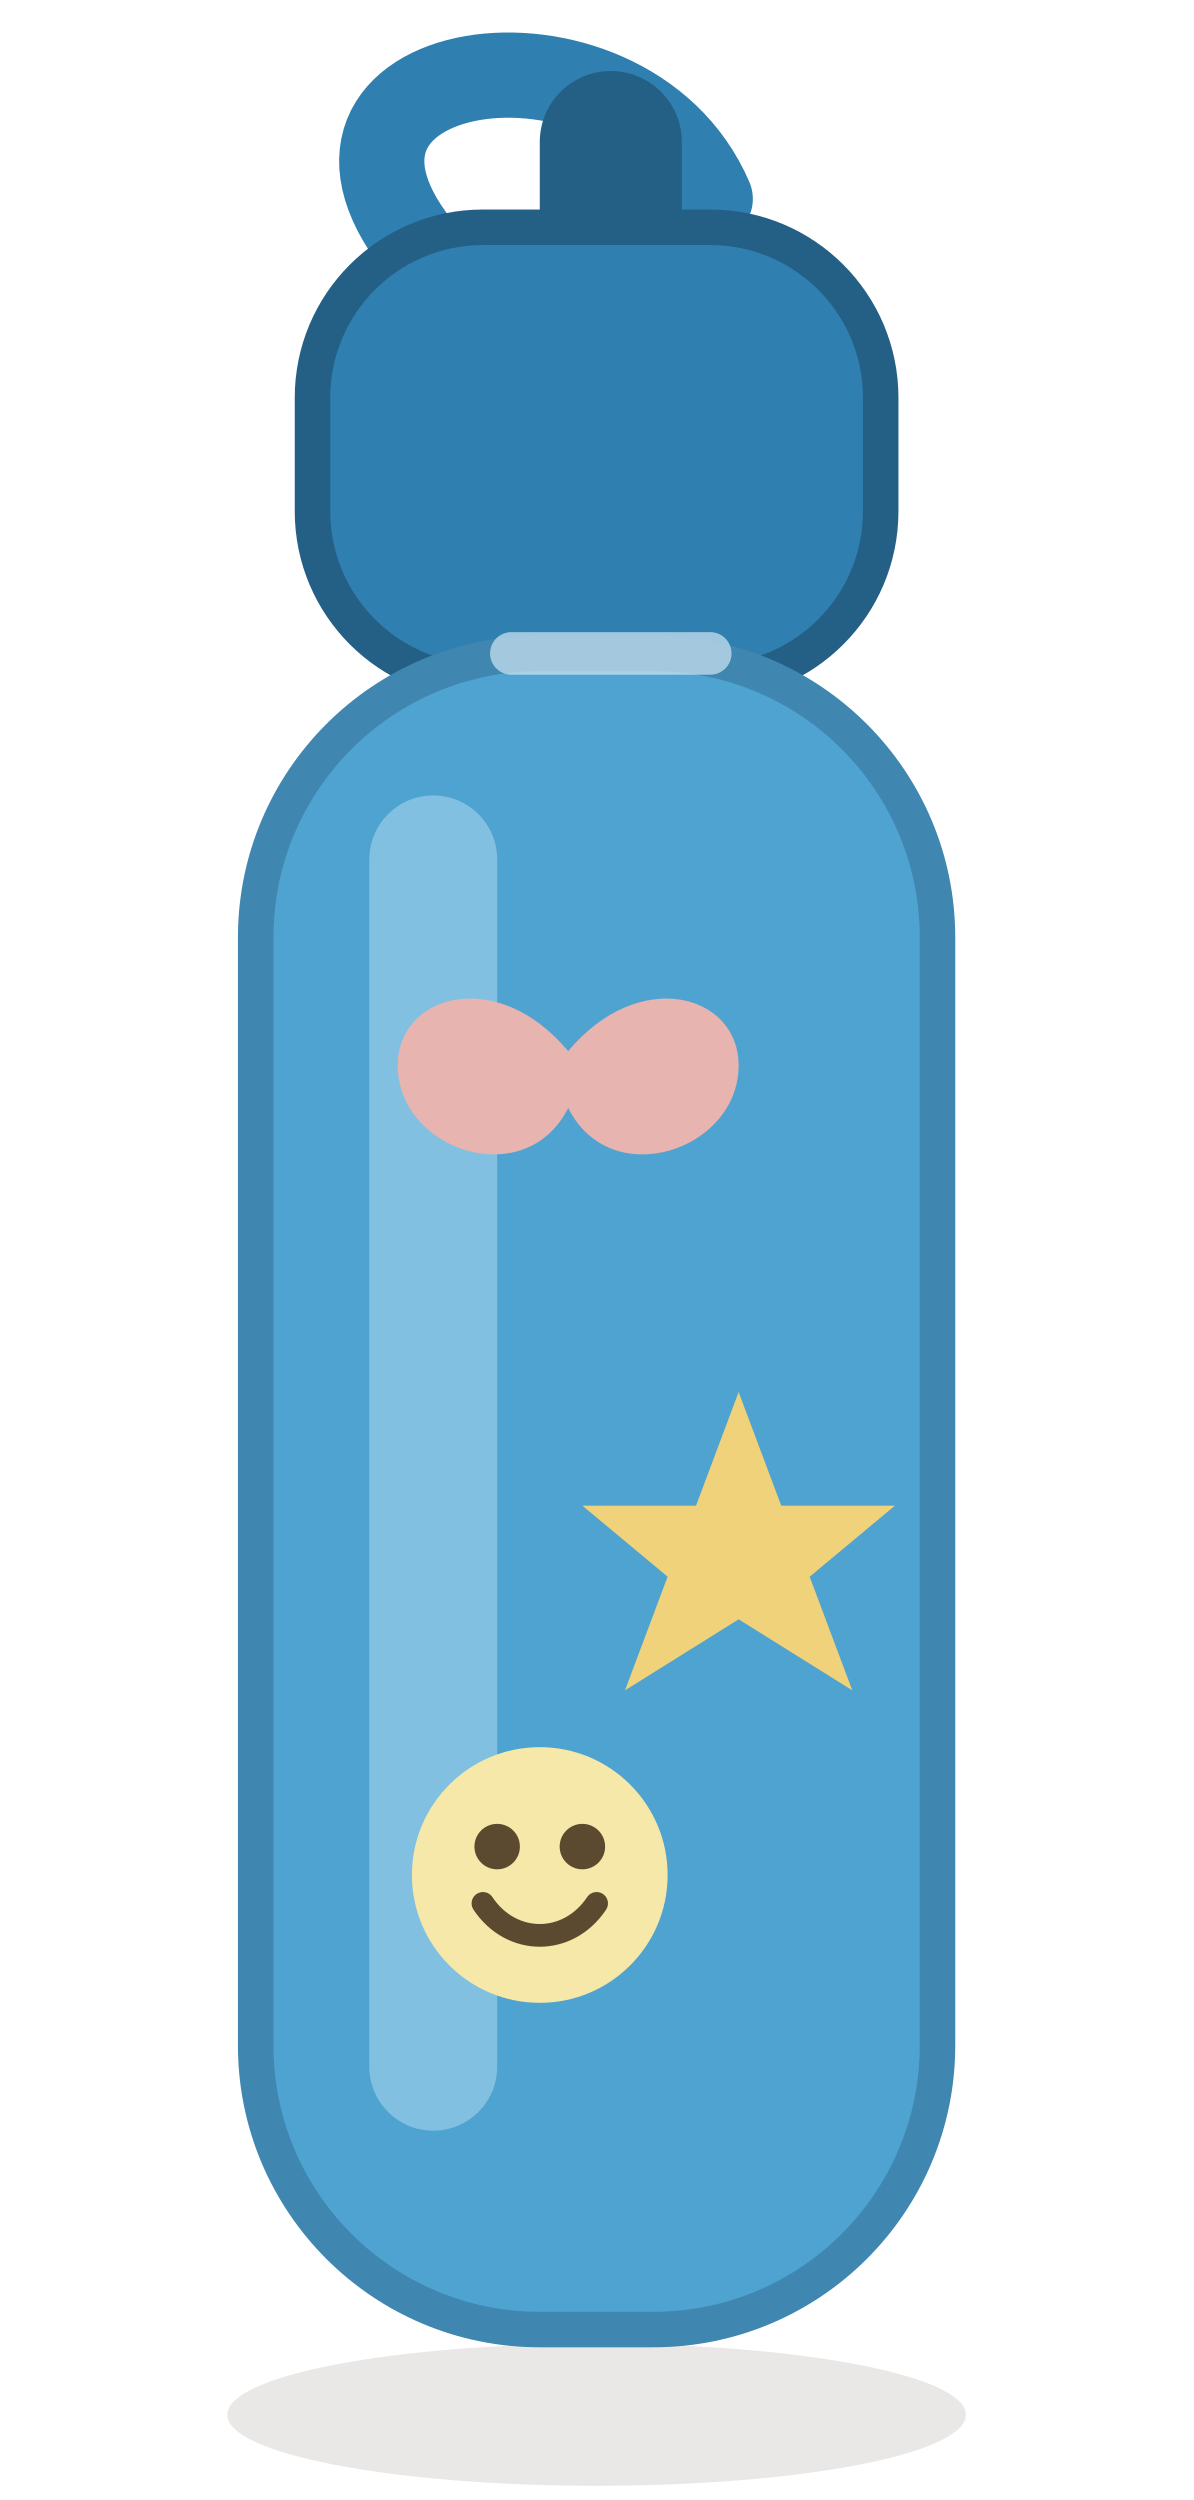
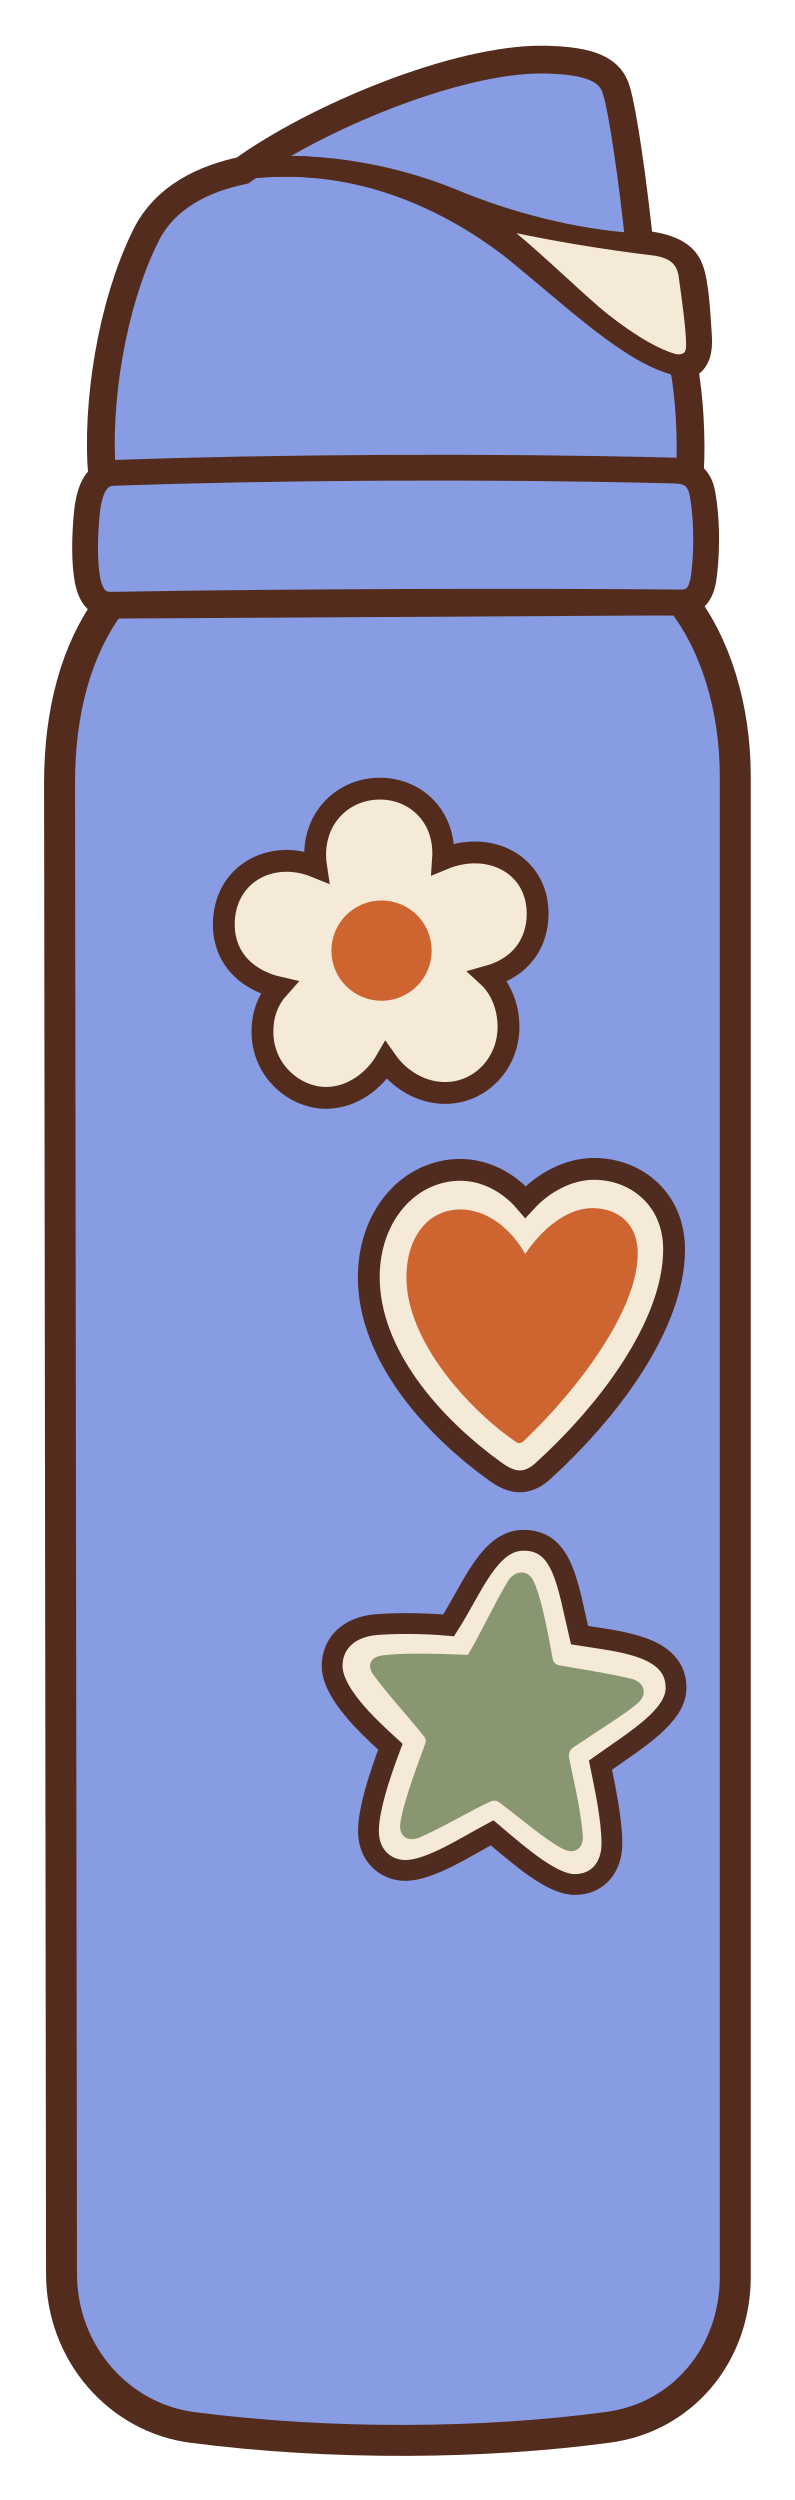
- <svg xmlns="http://www.w3.org/2000/svg" width="84" height="176" viewBox="0 0 84 176" fill="none" aria-hidden="true">
-   <ellipse cx="42" cy="170" rx="26" ry="5" fill="#4a3b2e" opacity="0.12" />
-   <path d="M30 18 C 18 4, 44 0, 50 14" stroke="#2f7fb0" stroke-width="6" stroke-linecap="round" fill="none" />
-   <rect x="22" y="16" width="40" height="32" rx="12" fill="#2f7fb0" stroke="#245f85" stroke-width="2.5" />
-   <path d="M38 16 h10 v-6 a5 5 0 0 0 -10 0 Z" fill="#245f85" />
-   <rect x="18" y="46" width="48" height="118" rx="20" fill="#4fa3d1" stroke="#3f86b0" stroke-width="2.5" />
-   <rect x="26" y="56" width="9" height="94" rx="4.5" fill="#8fc7e6" opacity="0.8" />
-   <path d="M40 74 C 35 68, 28 70, 28 75 C 28 81, 37 84, 40 78 C 43 84, 52 81, 52 75 C 52 70, 45 68, 40 74 Z" fill="#e8b4af" />
-   <path d="M52 98 L55 106 L63 106 L57 111 L60 119 L52 114 L44 119 L47 111 L41 106 L49 106 Z" fill="#f0d27a" />
-   <circle cx="38" cy="132" r="9" fill="#f6e8a8" />
-   <circle cx="35" cy="130" r="1.6" fill="#5b4a2f" />
-   <circle cx="41" cy="130" r="1.6" fill="#5b4a2f" />
-   <path d="M34 134 C 36 137, 40 137, 42 134" stroke="#5b4a2f" stroke-width="1.6" fill="none" stroke-linecap="round" />
-   <path d="M36 46 h14" stroke="#cfe6f3" stroke-width="3" stroke-linecap="round" opacity="0.7" />
+ <svg xmlns="http://www.w3.org/2000/svg" width="24.289" height="76.4" fill="none" viewBox="27.23 1.209 24.289 76.4">
+   <path d="m30.61 19.64c-1.07 1.44-1.56 3.35-1.56 5.5l0.06 45.55c0 2.45 1.77 4.41 3.99 4.7 4.32 0.56 8.98 0.5 12.69 0 2.33-0.3 3.91-2.26 3.91-4.6v-45.85c0-2.14-0.62-4.09-1.66-5.4l-17.43 0.1z" fill="#879CE2" stroke="#542C1D" stroke-width=".946" />
+   <path d="m46.77 8.66c-0.2-1.92-0.51-4.07-0.7-4.68-0.17-0.6-0.7-0.93-2.25-0.95-2.65-0.02-6.93 1.77-9.18 3.39-1.19 0.25-2.36 0.81-2.94 1.96-1.08 2.16-1.53 5.23-1.35 7.36l17.96-0.04c0.07-1.15-0.02-2.4-0.18-3.29 0.39-0.14 0.46-0.48 0.43-0.94-0.05-0.73-0.09-1.61-0.26-2.03-0.19-0.54-0.82-0.7-1.53-0.78z" fill="#879CE2" stroke="#542C1D" stroke-width=".849" />
+   <path d="m34.64 6.35c2.56-0.25 4.88 0.28 6.69 1.06 1.92 0.76 3.83 1.16 5.44 1.25" stroke="#542C1D" stroke-linecap="round" stroke-width=".636" />
+   <path d="m41.9 7.81c1.96 0.47 4.08 0.79 5.28 0.93 0.65 0.08 0.98 0.35 1.06 0.88 0.1 0.73 0.23 1.63 0.23 2.14 0 0.45-0.28 0.62-0.78 0.53-1.61-0.4-3.61-2.91-5.79-4.48z" fill="#F5E9D7" stroke="#542C1D" stroke-width=".545" />
+   <path d="m30.69 15.66c-0.48 0.02-0.73 0.43-0.81 1.27-0.07 0.76-0.07 1.46 0.02 1.98 0.11 0.59 0.36 0.79 0.74 0.78 5.68-0.1 12.83-0.11 17.4-0.07 0.46 0 0.65-0.31 0.71-0.87 0.1-0.85 0.07-1.77-0.05-2.44-0.09-0.52-0.38-0.71-0.85-0.72-5.72-0.15-12.34-0.1-17.16 0.07z" fill="#879CE2" stroke="#542C1D" stroke-width=".788" />
+   <path d="m34.71 6.37c3.31-0.41 6.08 0.87 8.07 2.37 2.02 1.62 3.79 3.39 5.31 3.67" stroke="#542C1D" stroke-linecap="round" stroke-width=".636" />
+   <path d="m40.77 27.46c0.09-1.29-0.83-2.15-1.93-2.15-1.19 0-2.16 1-1.95 2.39-1.4-0.57-2.82 0.24-2.82 1.76 0 1.11 0.8 1.73 1.68 1.93-0.35 0.39-0.5 0.84-0.5 1.35 0 1.19 0.98 2.02 1.94 2.02 0.82 0 1.5-0.55 1.84-1.14 0.42 0.6 1.09 0.99 1.8 0.99 1.1 0 1.94-0.92 1.94-2.02 0-0.65-0.26-1.21-0.62-1.54 1.01-0.28 1.51-1.03 1.51-1.92 0-1.5-1.47-2.26-2.89-1.67z" fill="#F5E9D7" stroke="#542C1D" stroke-width=".667" />
+   <circle cx="38.89" cy="30.26" r="1.532" fill="#CE642F" />
+   <path d="m43.29 37.94c-0.54-0.63-1.27-0.98-1.99-0.98-1.55 0-2.8 1.38-2.8 3.28 0 2.33 1.89 4.52 3.88 5.95 0.53 0.38 0.94 0.38 1.38 0.03 2.06-1.85 4.07-4.53 4.07-6.83 0-1.53-1.15-2.46-2.45-2.46-0.78 0-1.55 0.42-2.09 1.01z" fill="#F5E9D7" stroke="#502C20" stroke-width=".667" />
+   <path d="m43.28 39.53c-0.5-0.88-1.26-1.36-1.98-1.36-0.99 0-1.65 0.85-1.65 2.07 0 2.01 2 4.12 3.34 5.03 0.08 0.06 0.15 0.05 0.23-0.01 1.74-1.65 3.5-4.05 3.5-5.75 0-0.89-0.59-1.38-1.39-1.38-0.78 0-1.54 0.64-2.05 1.4z" fill="#CE642F" />
+   <path d="m40.94 50.88c-0.79-0.07-1.64-0.07-2.24-0.02-0.83 0.08-1.32 0.58-1.32 1.26 0 0.83 1.1 1.85 1.78 2.47-0.35 0.93-0.67 1.92-0.67 2.58 0 0.75 0.53 1.2 1.13 1.2 0.76 0 1.89-0.75 2.65-1.15 0.87 0.74 1.84 1.58 2.52 1.58 0.73 0 1.14-0.55 1.14-1.25 0-0.76-0.23-1.81-0.35-2.4 1.13-0.8 2.31-1.5 2.31-2.36 0-1.29-1.7-1.41-2.95-1.61-0.37-1.57-0.5-2.9-1.71-2.9-1.05 0-1.56 1.46-2.29 2.6z" fill="#F5E9D7" stroke="#502C20" stroke-width=".636" />
+   <path d="m41.53 51.78c-1.01-0.04-2.09-0.06-2.62 0.02-0.39 0.05-0.46 0.33-0.27 0.59 0.45 0.62 1.14 1.36 1.57 1.91 0.03 0.06 0.04 0.12 0.02 0.18-0.35 0.95-0.73 2.01-0.77 2.49-0.03 0.36 0.23 0.52 0.55 0.41 0.73-0.31 1.65-0.87 2.24-1.13 0.09-0.03 0.17-0.01 0.24 0.04 0.7 0.53 1.49 1.21 1.98 1.44 0.34 0.15 0.6-0.04 0.57-0.44-0.07-0.86-0.33-1.88-0.42-2.37-0.02-0.14 0.03-0.24 0.13-0.31 0.76-0.52 1.66-1.06 2.01-1.39 0.27-0.28 0.14-0.62-0.25-0.71-0.75-0.18-1.65-0.31-2.19-0.41-0.11-0.02-0.18-0.09-0.2-0.2-0.18-0.99-0.38-2-0.61-2.42-0.18-0.31-0.54-0.27-0.74 0.02-0.46 0.76-0.86 1.65-1.24 2.28z" fill="#889771" />
</svg>
